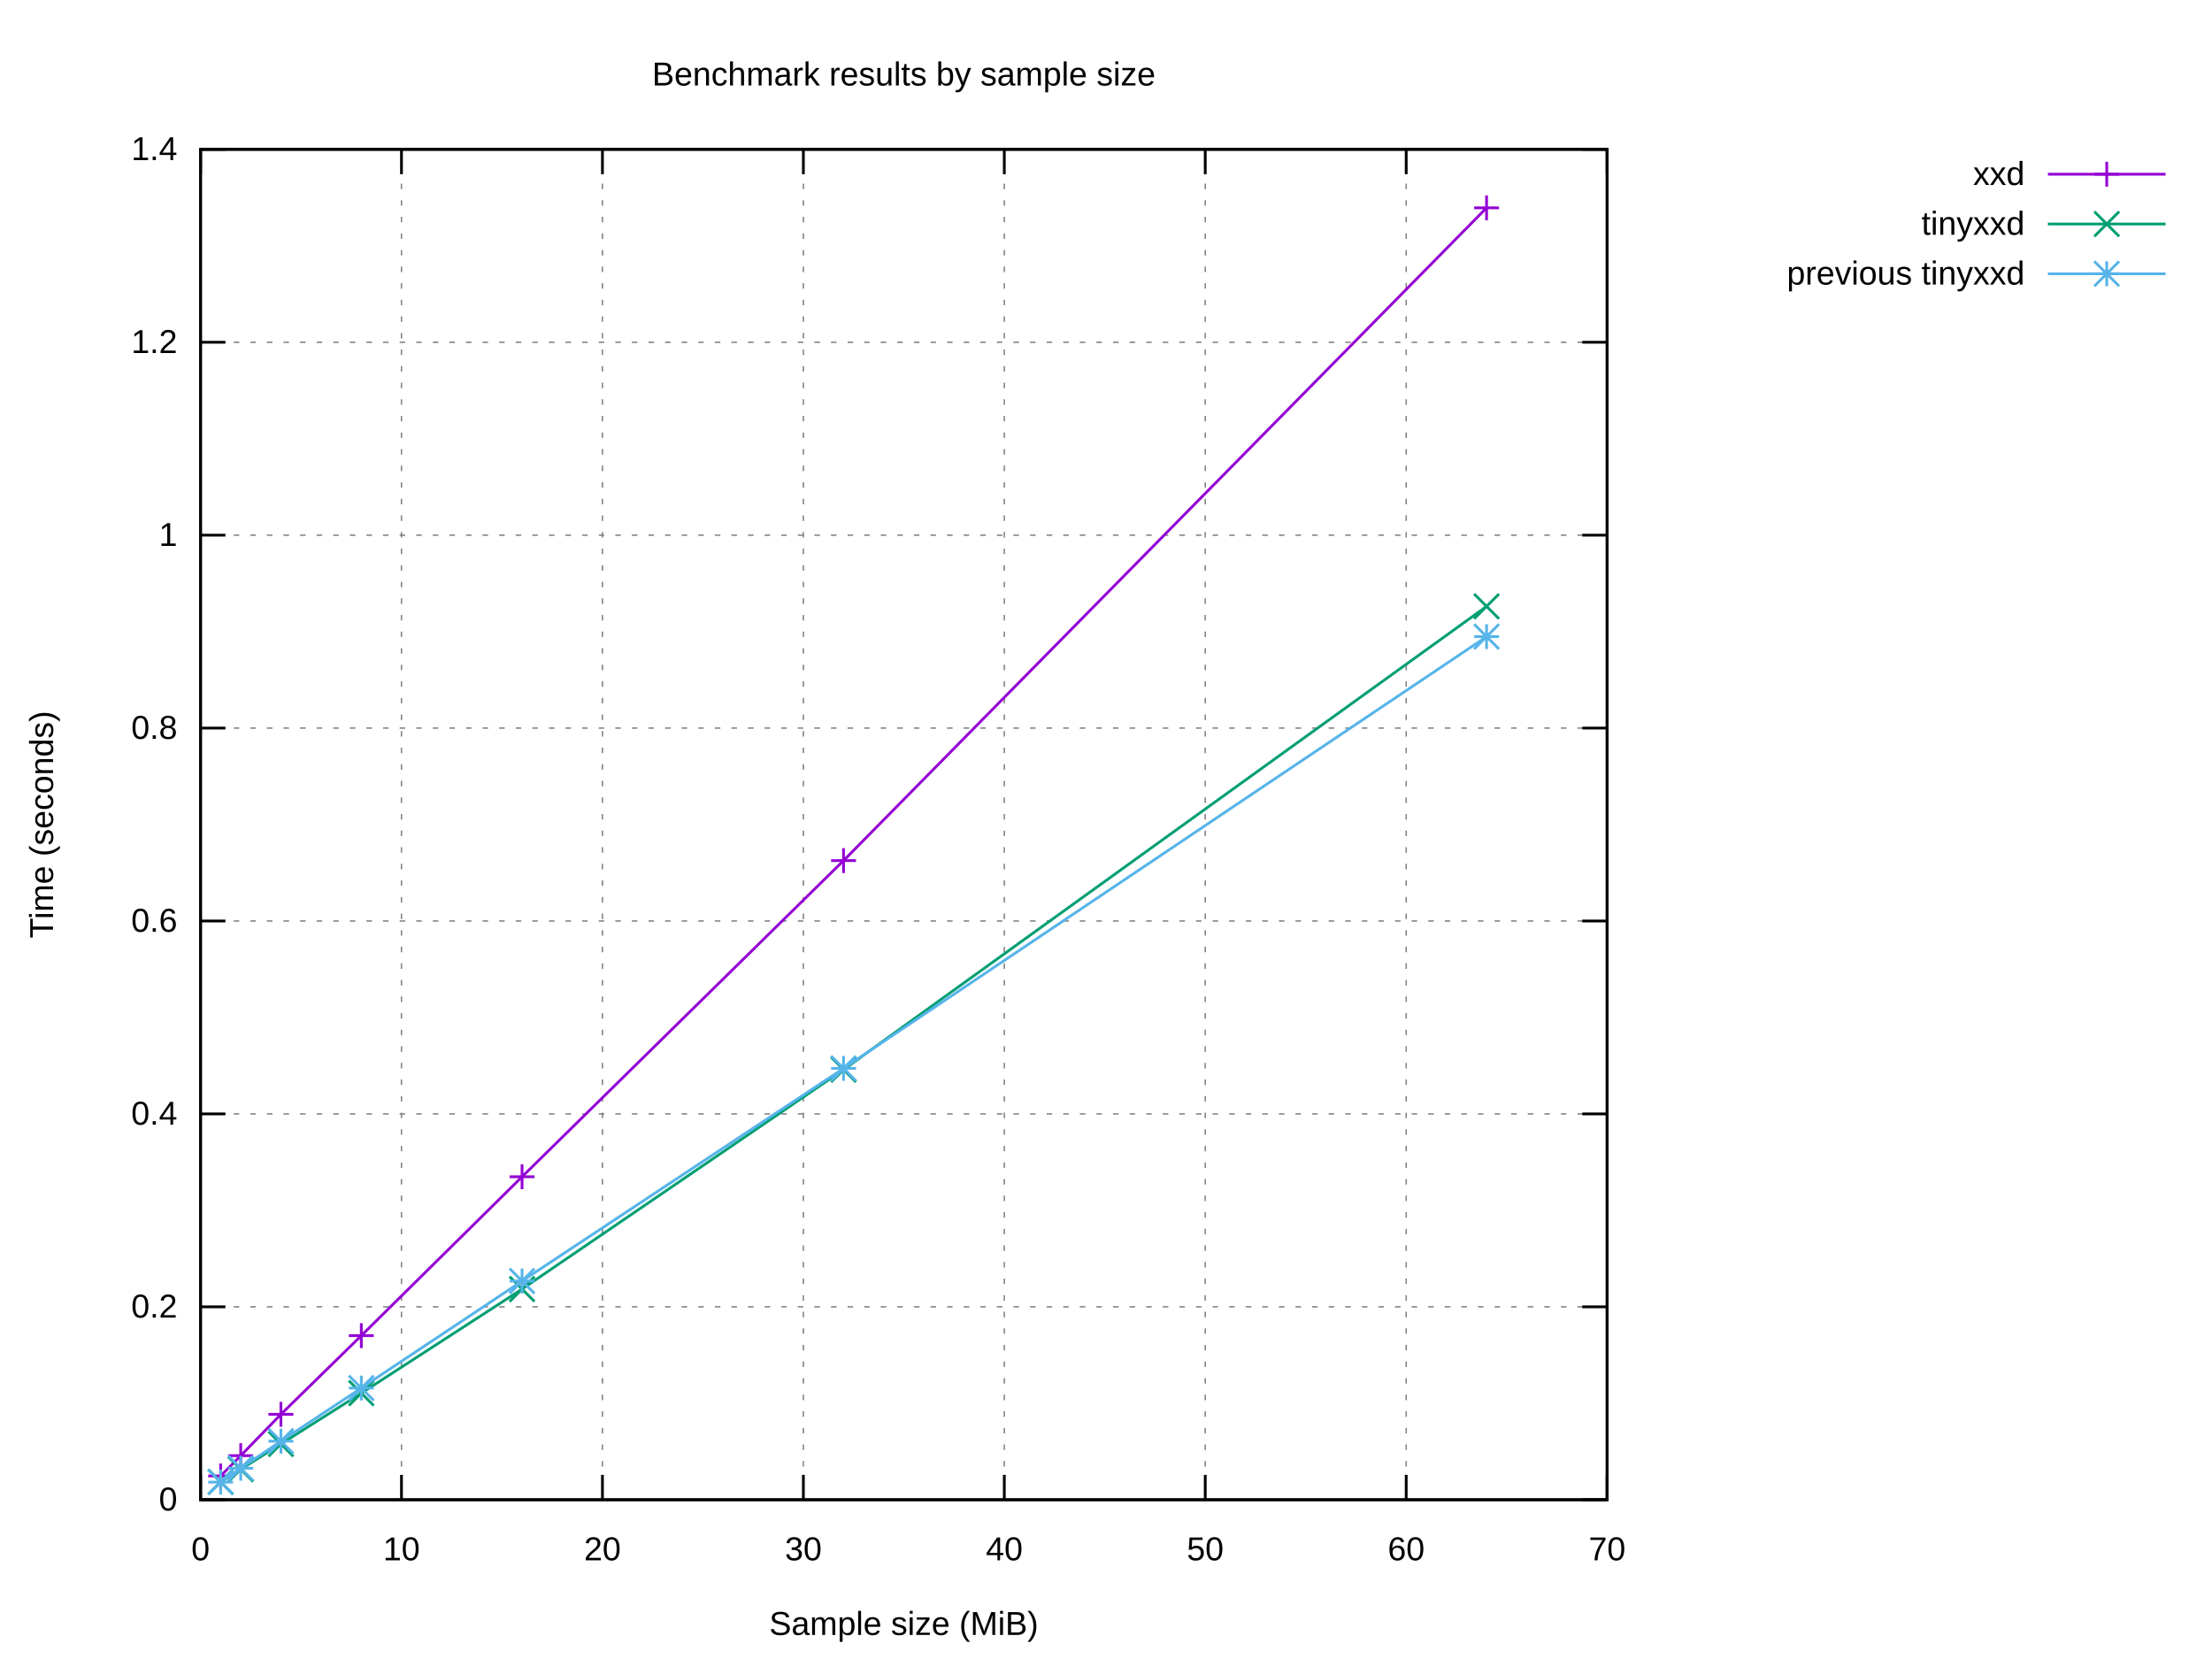
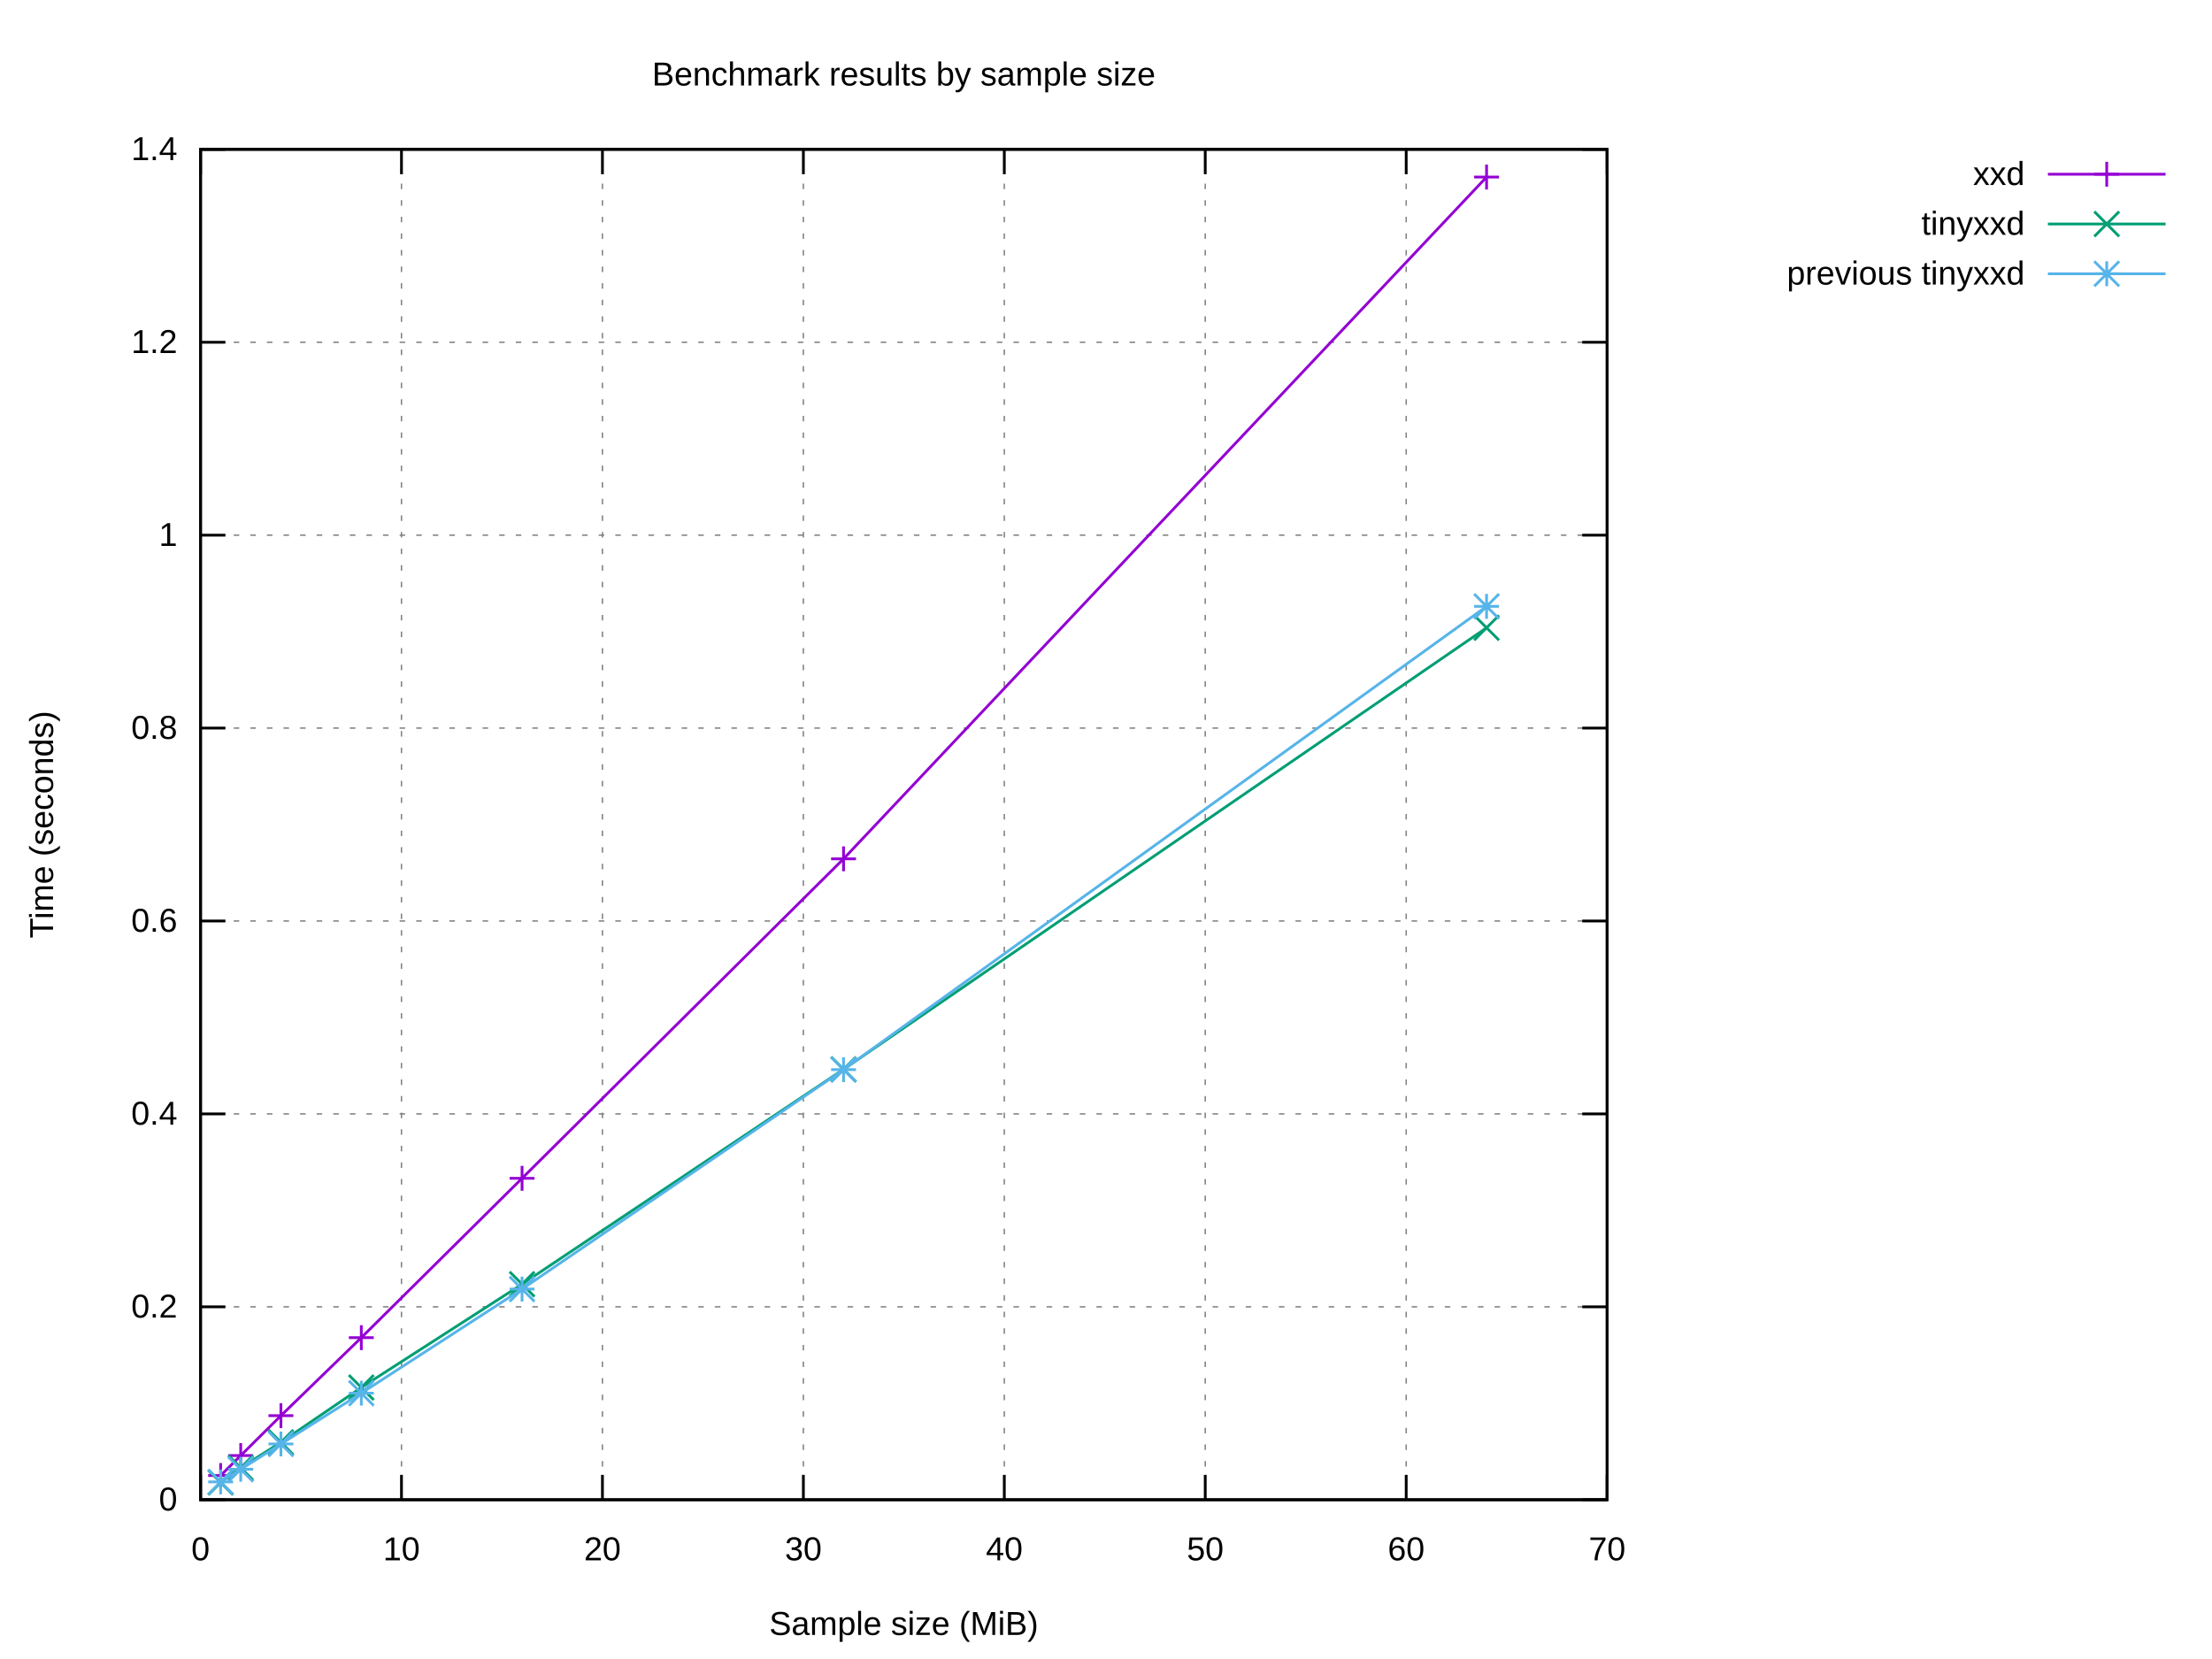
<svg xmlns="http://www.w3.org/2000/svg" xmlns:xlink="http://www.w3.org/1999/xlink" width="800" height="600" viewBox="0 0 800 600">
  <g id="gnuplot_canvas">
    <rect x="0" y="0" width="800" height="600" fill="#ffffff" />
    <defs>
      <circle id="gpDot" r="0.5" stroke-width="0.5" stroke="currentColor" />
      <path id="gpPt0" stroke-width="0.222" stroke="currentColor" d="M-1,0 h2 M0,-1 v2" />
      <path id="gpPt1" stroke-width="0.222" stroke="currentColor" d="M-1,-1 L1,1 M1,-1 L-1,1" />
      <path id="gpPt2" stroke-width="0.222" stroke="currentColor" d="M-1,0 L1,0 M0,-1 L0,1 M-1,-1 L1,1 M-1,1 L1,-1" />
      <rect id="gpPt3" stroke-width="0.222" stroke="currentColor" x="-1" y="-1" width="2" height="2" />
      <rect id="gpPt4" stroke-width="0.222" stroke="currentColor" fill="currentColor" x="-1" y="-1" width="2" height="2" />
      <circle id="gpPt5" stroke-width="0.222" stroke="currentColor" cx="0" cy="0" r="1" />
      <use xlink:href="#gpPt5" id="gpPt6" fill="currentColor" stroke="none" />
      <path id="gpPt7" stroke-width="0.222" stroke="currentColor" d="M0,-1.33 L-1.33,0.67 L1.33,0.67 z" />
      <use xlink:href="#gpPt7" id="gpPt8" fill="currentColor" stroke="none" />
      <use xlink:href="#gpPt7" id="gpPt9" stroke="currentColor" transform="rotate(180)" />
      <use xlink:href="#gpPt9" id="gpPt10" fill="currentColor" stroke="none" />
      <use xlink:href="#gpPt3" id="gpPt11" stroke="currentColor" transform="rotate(45)" />
      <use xlink:href="#gpPt11" id="gpPt12" fill="currentColor" stroke="none" />
      <path id="gpPt13" stroke-width="0.222" stroke="currentColor" d="M0,1.330 L1.265,0.411 L0.782,-1.067 L-0.782,-1.076 L-1.265,0.411 z" />
      <use xlink:href="#gpPt13" id="gpPt14" fill="currentColor" stroke="none" />
      <filter id="textbox" filterUnits="objectBoundingBox" x="0" y="0" height="1" width="1">
        <feFlood flood-color="#FFFFFF" flood-opacity="1" result="bgnd" />
        <feComposite in="SourceGraphic" in2="bgnd" operator="atop" />
      </filter>
      <filter id="greybox" filterUnits="objectBoundingBox" x="0" y="0" height="1" width="1">
        <feFlood flood-color="lightgrey" flood-opacity="1" result="grey" />
        <feComposite in="SourceGraphic" in2="grey" operator="atop" />
      </filter>
    </defs>
    <g fill="none" color="#FFFFFF" stroke="currentColor" stroke-width="1.00" stroke-linecap="butt" stroke-linejoin="miter">
</g>
    <g fill="none" color="black" stroke="currentColor" stroke-width="1.00" stroke-linecap="butt" stroke-linejoin="miter">
</g>
    <g fill="none" color="black" stroke="black" stroke-width="0.50" stroke-linecap="butt" stroke-linejoin="miter">
</g>
    <g fill="none" color="gray" stroke="currentColor" stroke-width="0.50" stroke-linecap="butt" stroke-linejoin="miter">
      <path stroke="gray" stroke-dasharray="2,4" class="gridline" d="M72.53,542.40 L581.24,542.40  " />
    </g>
    <g fill="none" color="gray" stroke="gray" stroke-width="1.00" stroke-linecap="butt" stroke-linejoin="miter">
</g>
    <g fill="none" color="black" stroke="currentColor" stroke-width="1.00" stroke-linecap="butt" stroke-linejoin="miter">
      <path stroke="black" d="M72.53,542.40 L81.53,542.40 M581.24,542.40 L572.24,542.40  " />
      <g transform="translate(64.14,546.30)" stroke="none" fill="black" font-family="Arial" font-size="12.00" text-anchor="end">
        <text>
          <tspan font-family="Arial"> 0</tspan>
        </text>
      </g>
    </g>
    <g fill="none" color="black" stroke="currentColor" stroke-width="1.00" stroke-linecap="butt" stroke-linejoin="miter">
</g>
    <g fill="none" color="black" stroke="black" stroke-width="0.50" stroke-linecap="butt" stroke-linejoin="miter">
</g>
    <g fill="none" color="gray" stroke="currentColor" stroke-width="0.50" stroke-linecap="butt" stroke-linejoin="miter">
      <path stroke="gray" stroke-dasharray="2,4" class="gridline" d="M72.53,472.63 L581.24,472.63  " />
    </g>
    <g fill="none" color="gray" stroke="gray" stroke-width="1.00" stroke-linecap="butt" stroke-linejoin="miter">
</g>
    <g fill="none" color="black" stroke="currentColor" stroke-width="1.00" stroke-linecap="butt" stroke-linejoin="miter">
      <path stroke="black" d="M72.53,472.63 L81.53,472.63 M581.24,472.63 L572.24,472.63  " />
      <g transform="translate(64.14,476.53)" stroke="none" fill="black" font-family="Arial" font-size="12.00" text-anchor="end">
        <text>
          <tspan font-family="Arial"> 0.2</tspan>
        </text>
      </g>
    </g>
    <g fill="none" color="black" stroke="currentColor" stroke-width="1.00" stroke-linecap="butt" stroke-linejoin="miter">
</g>
    <g fill="none" color="black" stroke="black" stroke-width="0.50" stroke-linecap="butt" stroke-linejoin="miter">
</g>
    <g fill="none" color="gray" stroke="currentColor" stroke-width="0.50" stroke-linecap="butt" stroke-linejoin="miter">
      <path stroke="gray" stroke-dasharray="2,4" class="gridline" d="M72.53,402.86 L581.24,402.86  " />
    </g>
    <g fill="none" color="gray" stroke="gray" stroke-width="1.00" stroke-linecap="butt" stroke-linejoin="miter">
</g>
    <g fill="none" color="black" stroke="currentColor" stroke-width="1.00" stroke-linecap="butt" stroke-linejoin="miter">
      <path stroke="black" d="M72.53,402.86 L81.53,402.86 M581.24,402.86 L572.24,402.86  " />
      <g transform="translate(64.14,406.76)" stroke="none" fill="black" font-family="Arial" font-size="12.00" text-anchor="end">
        <text>
          <tspan font-family="Arial"> 0.4</tspan>
        </text>
      </g>
    </g>
    <g fill="none" color="black" stroke="currentColor" stroke-width="1.00" stroke-linecap="butt" stroke-linejoin="miter">
</g>
    <g fill="none" color="black" stroke="black" stroke-width="0.50" stroke-linecap="butt" stroke-linejoin="miter">
</g>
    <g fill="none" color="gray" stroke="currentColor" stroke-width="0.50" stroke-linecap="butt" stroke-linejoin="miter">
      <path stroke="gray" stroke-dasharray="2,4" class="gridline" d="M72.53,333.09 L581.24,333.09  " />
    </g>
    <g fill="none" color="gray" stroke="gray" stroke-width="1.00" stroke-linecap="butt" stroke-linejoin="miter">
</g>
    <g fill="none" color="black" stroke="currentColor" stroke-width="1.00" stroke-linecap="butt" stroke-linejoin="miter">
      <path stroke="black" d="M72.53,333.09 L81.53,333.09 M581.24,333.09 L572.24,333.09  " />
      <g transform="translate(64.14,336.99)" stroke="none" fill="black" font-family="Arial" font-size="12.00" text-anchor="end">
        <text>
          <tspan font-family="Arial"> 0.6</tspan>
        </text>
      </g>
    </g>
    <g fill="none" color="black" stroke="currentColor" stroke-width="1.00" stroke-linecap="butt" stroke-linejoin="miter">
</g>
    <g fill="none" color="black" stroke="black" stroke-width="0.50" stroke-linecap="butt" stroke-linejoin="miter">
</g>
    <g fill="none" color="gray" stroke="currentColor" stroke-width="0.50" stroke-linecap="butt" stroke-linejoin="miter">
      <path stroke="gray" stroke-dasharray="2,4" class="gridline" d="M72.53,263.32 L581.24,263.32  " />
    </g>
    <g fill="none" color="gray" stroke="gray" stroke-width="1.00" stroke-linecap="butt" stroke-linejoin="miter">
</g>
    <g fill="none" color="black" stroke="currentColor" stroke-width="1.00" stroke-linecap="butt" stroke-linejoin="miter">
      <path stroke="black" d="M72.53,263.32 L81.53,263.32 M581.24,263.32 L572.24,263.32  " />
      <g transform="translate(64.14,267.22)" stroke="none" fill="black" font-family="Arial" font-size="12.00" text-anchor="end">
        <text>
          <tspan font-family="Arial"> 0.8</tspan>
        </text>
      </g>
    </g>
    <g fill="none" color="black" stroke="currentColor" stroke-width="1.00" stroke-linecap="butt" stroke-linejoin="miter">
</g>
    <g fill="none" color="black" stroke="black" stroke-width="0.50" stroke-linecap="butt" stroke-linejoin="miter">
</g>
    <g fill="none" color="gray" stroke="currentColor" stroke-width="0.50" stroke-linecap="butt" stroke-linejoin="miter">
      <path stroke="gray" stroke-dasharray="2,4" class="gridline" d="M72.53,193.55 L581.24,193.55  " />
    </g>
    <g fill="none" color="gray" stroke="gray" stroke-width="1.00" stroke-linecap="butt" stroke-linejoin="miter">
</g>
    <g fill="none" color="black" stroke="currentColor" stroke-width="1.00" stroke-linecap="butt" stroke-linejoin="miter">
      <path stroke="black" d="M72.53,193.55 L81.53,193.55 M581.24,193.55 L572.24,193.55  " />
      <g transform="translate(64.14,197.45)" stroke="none" fill="black" font-family="Arial" font-size="12.00" text-anchor="end">
        <text>
          <tspan font-family="Arial"> 1</tspan>
        </text>
      </g>
    </g>
    <g fill="none" color="black" stroke="currentColor" stroke-width="1.00" stroke-linecap="butt" stroke-linejoin="miter">
</g>
    <g fill="none" color="black" stroke="black" stroke-width="0.50" stroke-linecap="butt" stroke-linejoin="miter">
</g>
    <g fill="none" color="gray" stroke="currentColor" stroke-width="0.50" stroke-linecap="butt" stroke-linejoin="miter">
      <path stroke="gray" stroke-dasharray="2,4" class="gridline" d="M72.53,123.78 L581.24,123.78  " />
    </g>
    <g fill="none" color="gray" stroke="gray" stroke-width="1.00" stroke-linecap="butt" stroke-linejoin="miter">
</g>
    <g fill="none" color="black" stroke="currentColor" stroke-width="1.00" stroke-linecap="butt" stroke-linejoin="miter">
      <path stroke="black" d="M72.53,123.78 L81.53,123.78 M581.24,123.78 L572.24,123.78  " />
      <g transform="translate(64.14,127.68)" stroke="none" fill="black" font-family="Arial" font-size="12.00" text-anchor="end">
        <text>
          <tspan font-family="Arial"> 1.2</tspan>
        </text>
      </g>
    </g>
    <g fill="none" color="black" stroke="currentColor" stroke-width="1.00" stroke-linecap="butt" stroke-linejoin="miter">
</g>
    <g fill="none" color="black" stroke="black" stroke-width="0.50" stroke-linecap="butt" stroke-linejoin="miter">
</g>
    <g fill="none" color="gray" stroke="currentColor" stroke-width="0.50" stroke-linecap="butt" stroke-linejoin="miter">
      <path stroke="gray" stroke-dasharray="2,4" class="gridline" d="M72.53,54.01 L581.24,54.01  " />
    </g>
    <g fill="none" color="gray" stroke="gray" stroke-width="1.00" stroke-linecap="butt" stroke-linejoin="miter">
</g>
    <g fill="none" color="black" stroke="currentColor" stroke-width="1.00" stroke-linecap="butt" stroke-linejoin="miter">
      <path stroke="black" d="M72.53,54.01 L81.53,54.01 M581.24,54.01 L572.24,54.01  " />
      <g transform="translate(64.14,57.91)" stroke="none" fill="black" font-family="Arial" font-size="12.00" text-anchor="end">
        <text>
          <tspan font-family="Arial"> 1.4</tspan>
        </text>
      </g>
    </g>
    <g fill="none" color="black" stroke="currentColor" stroke-width="1.00" stroke-linecap="butt" stroke-linejoin="miter">
</g>
    <g fill="none" color="black" stroke="black" stroke-width="0.50" stroke-linecap="butt" stroke-linejoin="miter">
</g>
    <g fill="none" color="gray" stroke="currentColor" stroke-width="0.50" stroke-linecap="butt" stroke-linejoin="miter">
      <path stroke="gray" stroke-dasharray="2,4" class="gridline" d="M72.53,542.40 L72.53,54.01  " />
    </g>
    <g fill="none" color="gray" stroke="gray" stroke-width="1.00" stroke-linecap="butt" stroke-linejoin="miter">
</g>
    <g fill="none" color="black" stroke="currentColor" stroke-width="1.00" stroke-linecap="butt" stroke-linejoin="miter">
      <path stroke="black" d="M72.53,542.40 L72.53,533.40 M72.53,54.01 L72.53,63.01  " />
      <g transform="translate(72.53,564.30)" stroke="none" fill="black" font-family="Arial" font-size="12.00" text-anchor="middle">
        <text>
          <tspan font-family="Arial"> 0</tspan>
        </text>
      </g>
    </g>
    <g fill="none" color="black" stroke="currentColor" stroke-width="1.00" stroke-linecap="butt" stroke-linejoin="miter">
</g>
    <g fill="none" color="black" stroke="black" stroke-width="0.50" stroke-linecap="butt" stroke-linejoin="miter">
</g>
    <g fill="none" color="gray" stroke="currentColor" stroke-width="0.50" stroke-linecap="butt" stroke-linejoin="miter">
      <path stroke="gray" stroke-dasharray="2,4" class="gridline" d="M145.20,542.40 L145.20,54.01  " />
    </g>
    <g fill="none" color="gray" stroke="gray" stroke-width="1.00" stroke-linecap="butt" stroke-linejoin="miter">
</g>
    <g fill="none" color="black" stroke="currentColor" stroke-width="1.00" stroke-linecap="butt" stroke-linejoin="miter">
      <path stroke="black" d="M145.20,542.40 L145.20,533.40 M145.20,54.01 L145.20,63.01  " />
      <g transform="translate(145.20,564.30)" stroke="none" fill="black" font-family="Arial" font-size="12.00" text-anchor="middle">
        <text>
          <tspan font-family="Arial"> 10</tspan>
        </text>
      </g>
    </g>
    <g fill="none" color="black" stroke="currentColor" stroke-width="1.00" stroke-linecap="butt" stroke-linejoin="miter">
</g>
    <g fill="none" color="black" stroke="black" stroke-width="0.50" stroke-linecap="butt" stroke-linejoin="miter">
</g>
    <g fill="none" color="gray" stroke="currentColor" stroke-width="0.50" stroke-linecap="butt" stroke-linejoin="miter">
      <path stroke="gray" stroke-dasharray="2,4" class="gridline" d="M217.88,542.40 L217.88,54.01  " />
    </g>
    <g fill="none" color="gray" stroke="gray" stroke-width="1.00" stroke-linecap="butt" stroke-linejoin="miter">
</g>
    <g fill="none" color="black" stroke="currentColor" stroke-width="1.00" stroke-linecap="butt" stroke-linejoin="miter">
      <path stroke="black" d="M217.88,542.40 L217.88,533.40 M217.88,54.01 L217.88,63.01  " />
      <g transform="translate(217.88,564.30)" stroke="none" fill="black" font-family="Arial" font-size="12.00" text-anchor="middle">
        <text>
          <tspan font-family="Arial"> 20</tspan>
        </text>
      </g>
    </g>
    <g fill="none" color="black" stroke="currentColor" stroke-width="1.00" stroke-linecap="butt" stroke-linejoin="miter">
</g>
    <g fill="none" color="black" stroke="black" stroke-width="0.50" stroke-linecap="butt" stroke-linejoin="miter">
</g>
    <g fill="none" color="gray" stroke="currentColor" stroke-width="0.50" stroke-linecap="butt" stroke-linejoin="miter">
      <path stroke="gray" stroke-dasharray="2,4" class="gridline" d="M290.55,542.40 L290.55,54.01  " />
    </g>
    <g fill="none" color="gray" stroke="gray" stroke-width="1.00" stroke-linecap="butt" stroke-linejoin="miter">
</g>
    <g fill="none" color="black" stroke="currentColor" stroke-width="1.00" stroke-linecap="butt" stroke-linejoin="miter">
      <path stroke="black" d="M290.55,542.40 L290.55,533.40 M290.55,54.01 L290.55,63.01  " />
      <g transform="translate(290.55,564.30)" stroke="none" fill="black" font-family="Arial" font-size="12.00" text-anchor="middle">
        <text>
          <tspan font-family="Arial"> 30</tspan>
        </text>
      </g>
    </g>
    <g fill="none" color="black" stroke="currentColor" stroke-width="1.00" stroke-linecap="butt" stroke-linejoin="miter">
</g>
    <g fill="none" color="black" stroke="black" stroke-width="0.50" stroke-linecap="butt" stroke-linejoin="miter">
</g>
    <g fill="none" color="gray" stroke="currentColor" stroke-width="0.50" stroke-linecap="butt" stroke-linejoin="miter">
      <path stroke="gray" stroke-dasharray="2,4" class="gridline" d="M363.22,542.40 L363.22,54.01  " />
    </g>
    <g fill="none" color="gray" stroke="gray" stroke-width="1.00" stroke-linecap="butt" stroke-linejoin="miter">
</g>
    <g fill="none" color="black" stroke="currentColor" stroke-width="1.00" stroke-linecap="butt" stroke-linejoin="miter">
      <path stroke="black" d="M363.22,542.40 L363.22,533.40 M363.22,54.01 L363.22,63.01  " />
      <g transform="translate(363.22,564.30)" stroke="none" fill="black" font-family="Arial" font-size="12.00" text-anchor="middle">
        <text>
          <tspan font-family="Arial"> 40</tspan>
        </text>
      </g>
    </g>
    <g fill="none" color="black" stroke="currentColor" stroke-width="1.00" stroke-linecap="butt" stroke-linejoin="miter">
</g>
    <g fill="none" color="black" stroke="black" stroke-width="0.50" stroke-linecap="butt" stroke-linejoin="miter">
</g>
    <g fill="none" color="gray" stroke="currentColor" stroke-width="0.50" stroke-linecap="butt" stroke-linejoin="miter">
      <path stroke="gray" stroke-dasharray="2,4" class="gridline" d="M435.89,542.40 L435.89,54.01  " />
    </g>
    <g fill="none" color="gray" stroke="gray" stroke-width="1.00" stroke-linecap="butt" stroke-linejoin="miter">
</g>
    <g fill="none" color="black" stroke="currentColor" stroke-width="1.00" stroke-linecap="butt" stroke-linejoin="miter">
      <path stroke="black" d="M435.89,542.40 L435.89,533.40 M435.89,54.01 L435.89,63.01  " />
      <g transform="translate(435.89,564.30)" stroke="none" fill="black" font-family="Arial" font-size="12.00" text-anchor="middle">
        <text>
          <tspan font-family="Arial"> 50</tspan>
        </text>
      </g>
    </g>
    <g fill="none" color="black" stroke="currentColor" stroke-width="1.00" stroke-linecap="butt" stroke-linejoin="miter">
</g>
    <g fill="none" color="black" stroke="black" stroke-width="0.50" stroke-linecap="butt" stroke-linejoin="miter">
</g>
    <g fill="none" color="gray" stroke="currentColor" stroke-width="0.50" stroke-linecap="butt" stroke-linejoin="miter">
      <path stroke="gray" stroke-dasharray="2,4" class="gridline" d="M508.57,542.40 L508.57,54.01  " />
    </g>
    <g fill="none" color="gray" stroke="gray" stroke-width="1.00" stroke-linecap="butt" stroke-linejoin="miter">
</g>
    <g fill="none" color="black" stroke="currentColor" stroke-width="1.00" stroke-linecap="butt" stroke-linejoin="miter">
      <path stroke="black" d="M508.57,542.40 L508.57,533.40 M508.57,54.01 L508.57,63.01  " />
      <g transform="translate(508.57,564.30)" stroke="none" fill="black" font-family="Arial" font-size="12.00" text-anchor="middle">
        <text>
          <tspan font-family="Arial"> 60</tspan>
        </text>
      </g>
    </g>
    <g fill="none" color="black" stroke="currentColor" stroke-width="1.00" stroke-linecap="butt" stroke-linejoin="miter">
</g>
    <g fill="none" color="black" stroke="black" stroke-width="0.50" stroke-linecap="butt" stroke-linejoin="miter">
</g>
    <g fill="none" color="gray" stroke="currentColor" stroke-width="0.50" stroke-linecap="butt" stroke-linejoin="miter">
      <path stroke="gray" stroke-dasharray="2,4" class="gridline" d="M581.24,542.40 L581.24,54.01  " />
    </g>
    <g fill="none" color="gray" stroke="gray" stroke-width="1.00" stroke-linecap="butt" stroke-linejoin="miter">
</g>
    <g fill="none" color="black" stroke="currentColor" stroke-width="1.00" stroke-linecap="butt" stroke-linejoin="miter">
      <path stroke="black" d="M581.24,542.40 L581.24,533.40 M581.24,54.01 L581.24,63.01  " />
      <g transform="translate(581.24,564.30)" stroke="none" fill="black" font-family="Arial" font-size="12.00" text-anchor="middle">
        <text>
          <tspan font-family="Arial"> 70</tspan>
        </text>
      </g>
    </g>
    <g fill="none" color="black" stroke="currentColor" stroke-width="1.00" stroke-linecap="butt" stroke-linejoin="miter">
</g>
    <g fill="none" color="black" stroke="currentColor" stroke-width="1.00" stroke-linecap="butt" stroke-linejoin="miter">
      <path stroke="black" d="M72.53,54.01 L72.53,542.40 L581.24,542.40 L581.24,54.01 L72.53,54.01 Z  " />
    </g>
    <g fill="none" color="black" stroke="currentColor" stroke-width="1.00" stroke-linecap="butt" stroke-linejoin="miter">
</g>
    <g id="gnuplot_plot_1">
      <g fill="none" color="black" stroke="currentColor" stroke-width="1.00" stroke-linecap="butt" stroke-linejoin="miter">
        <g transform="translate(732.26,66.91)" stroke="none" fill="black" font-family="Arial" font-size="12.00" text-anchor="end">
          <text>
            <tspan font-family="Arial">xxd</tspan>
          </text>
        </g>
      </g>
      <g fill="none" color="black" stroke="currentColor" stroke-width="1.00" stroke-linecap="butt" stroke-linejoin="miter">
-         <path stroke="rgb(148,   0, 211)" d="M740.65,63.01 L783.21,63.01 M537.64,75.17 L305.08,311.25 L188.81,425.59 L130.67,483.05 L101.60,511.50 L87.06,526.46   L79.80,533.80  " />
-         <use xlink:href="#gpPt0" transform="translate(537.64,75.17) scale(4.50)" color="rgb(148,   0, 211)" />
-         <use xlink:href="#gpPt0" transform="translate(305.08,311.25) scale(4.50)" color="rgb(148,   0, 211)" />
-         <use xlink:href="#gpPt0" transform="translate(188.81,425.59) scale(4.50)" color="rgb(148,   0, 211)" />
-         <use xlink:href="#gpPt0" transform="translate(130.67,483.05) scale(4.50)" color="rgb(148,   0, 211)" />
-         <use xlink:href="#gpPt0" transform="translate(101.60,511.50) scale(4.50)" color="rgb(148,   0, 211)" />
-         <use xlink:href="#gpPt0" transform="translate(87.06,526.46) scale(4.50)" color="rgb(148,   0, 211)" />
-         <use xlink:href="#gpPt0" transform="translate(79.80,533.80) scale(4.50)" color="rgb(148,   0, 211)" />
+         <path stroke="rgb(148,   0, 211)" d="M740.65,63.01 L783.21,63.01 M537.64,64.03 L305.08,310.61 L188.81,426.15 L130.67,483.78 L101.60,511.99 L87.06,526.42   L79.80,533.64  " />
+         <use xlink:href="#gpPt0" transform="translate(537.64,64.03) scale(4.50)" color="rgb(148,   0, 211)" />
+         <use xlink:href="#gpPt0" transform="translate(305.08,310.61) scale(4.50)" color="rgb(148,   0, 211)" />
+         <use xlink:href="#gpPt0" transform="translate(188.81,426.15) scale(4.50)" color="rgb(148,   0, 211)" />
+         <use xlink:href="#gpPt0" transform="translate(130.67,483.78) scale(4.50)" color="rgb(148,   0, 211)" />
+         <use xlink:href="#gpPt0" transform="translate(101.60,511.99) scale(4.50)" color="rgb(148,   0, 211)" />
+         <use xlink:href="#gpPt0" transform="translate(87.06,526.42) scale(4.50)" color="rgb(148,   0, 211)" />
+         <use xlink:href="#gpPt0" transform="translate(79.80,533.64) scale(4.50)" color="rgb(148,   0, 211)" />
        <use xlink:href="#gpPt0" transform="translate(761.93,63.01) scale(4.50)" color="rgb(148,   0, 211)" />
      </g>
    </g>
    <g id="gnuplot_plot_2">
      <g fill="none" color="black" stroke="currentColor" stroke-width="1.00" stroke-linecap="butt" stroke-linejoin="miter">
        <g transform="translate(732.26,84.91)" stroke="none" fill="black" font-family="Arial" font-size="12.00" text-anchor="end">
          <text>
            <tspan font-family="Arial">tinyxxd</tspan>
          </text>
        </g>
      </g>
      <g fill="none" color="black" stroke="currentColor" stroke-width="1.00" stroke-linecap="butt" stroke-linejoin="miter">
-         <path stroke="rgb(  0, 158, 115)" d="M740.65,81.01 L783.21,81.01 M537.64,219.30 L305.08,386.85 L188.81,466.21 L130.67,503.86 L101.60,522.23 L87.06,531.39   L79.80,535.95  " />
-         <use xlink:href="#gpPt1" transform="translate(537.64,219.30) scale(4.50)" color="rgb(  0, 158, 115)" />
-         <use xlink:href="#gpPt1" transform="translate(305.08,386.85) scale(4.50)" color="rgb(  0, 158, 115)" />
-         <use xlink:href="#gpPt1" transform="translate(188.81,466.21) scale(4.50)" color="rgb(  0, 158, 115)" />
-         <use xlink:href="#gpPt1" transform="translate(130.67,503.86) scale(4.50)" color="rgb(  0, 158, 115)" />
-         <use xlink:href="#gpPt1" transform="translate(101.60,522.23) scale(4.50)" color="rgb(  0, 158, 115)" />
-         <use xlink:href="#gpPt1" transform="translate(87.06,531.39) scale(4.50)" color="rgb(  0, 158, 115)" />
-         <use xlink:href="#gpPt1" transform="translate(79.80,535.95) scale(4.50)" color="rgb(  0, 158, 115)" />
+         <path stroke="rgb(  0, 158, 115)" d="M740.65,81.01 L783.21,81.01 M537.64,227.04 L305.08,386.73 L188.81,464.44 L130.67,501.81 L101.60,521.63 L87.06,530.84   L79.80,536.15  " />
+         <use xlink:href="#gpPt1" transform="translate(537.64,227.04) scale(4.50)" color="rgb(  0, 158, 115)" />
+         <use xlink:href="#gpPt1" transform="translate(305.08,386.73) scale(4.50)" color="rgb(  0, 158, 115)" />
+         <use xlink:href="#gpPt1" transform="translate(188.81,464.44) scale(4.50)" color="rgb(  0, 158, 115)" />
+         <use xlink:href="#gpPt1" transform="translate(130.67,501.81) scale(4.50)" color="rgb(  0, 158, 115)" />
+         <use xlink:href="#gpPt1" transform="translate(101.60,521.63) scale(4.50)" color="rgb(  0, 158, 115)" />
+         <use xlink:href="#gpPt1" transform="translate(87.06,530.84) scale(4.50)" color="rgb(  0, 158, 115)" />
+         <use xlink:href="#gpPt1" transform="translate(79.80,536.15) scale(4.50)" color="rgb(  0, 158, 115)" />
        <use xlink:href="#gpPt1" transform="translate(761.93,81.01) scale(4.50)" color="rgb(  0, 158, 115)" />
      </g>
    </g>
    <g id="gnuplot_plot_3">
      <g fill="none" color="black" stroke="currentColor" stroke-width="1.00" stroke-linecap="butt" stroke-linejoin="miter">
        <g transform="translate(732.26,102.91)" stroke="none" fill="black" font-family="Arial" font-size="12.00" text-anchor="end">
          <text>
            <tspan font-family="Arial">previous tinyxxd</tspan>
          </text>
        </g>
      </g>
      <g fill="none" color="black" stroke="currentColor" stroke-width="1.00" stroke-linecap="butt" stroke-linejoin="miter">
-         <path stroke="rgb( 86, 180, 233)" d="M740.65,99.01 L783.21,99.01 M537.64,230.24 L305.08,386.40 L188.81,463.30 L130.67,502.01 L101.60,521.22 L87.06,531.01   L79.80,536.03  " />
-         <use xlink:href="#gpPt2" transform="translate(537.64,230.24) scale(4.50)" color="rgb( 86, 180, 233)" />
-         <use xlink:href="#gpPt2" transform="translate(305.08,386.40) scale(4.50)" color="rgb( 86, 180, 233)" />
-         <use xlink:href="#gpPt2" transform="translate(188.81,463.30) scale(4.50)" color="rgb( 86, 180, 233)" />
-         <use xlink:href="#gpPt2" transform="translate(130.67,502.01) scale(4.50)" color="rgb( 86, 180, 233)" />
-         <use xlink:href="#gpPt2" transform="translate(101.60,521.22) scale(4.50)" color="rgb( 86, 180, 233)" />
-         <use xlink:href="#gpPt2" transform="translate(87.06,531.01) scale(4.50)" color="rgb( 86, 180, 233)" />
-         <use xlink:href="#gpPt2" transform="translate(79.80,536.03) scale(4.50)" color="rgb( 86, 180, 233)" />
+         <path stroke="rgb( 86, 180, 233)" d="M740.65,99.01 L783.21,99.01 M537.64,219.30 L305.08,386.85 L188.81,466.21 L130.67,503.86 L101.60,522.23 L87.06,531.39   L79.80,535.95  " />
+         <use xlink:href="#gpPt2" transform="translate(537.64,219.30) scale(4.50)" color="rgb( 86, 180, 233)" />
+         <use xlink:href="#gpPt2" transform="translate(305.08,386.85) scale(4.50)" color="rgb( 86, 180, 233)" />
+         <use xlink:href="#gpPt2" transform="translate(188.81,466.21) scale(4.50)" color="rgb( 86, 180, 233)" />
+         <use xlink:href="#gpPt2" transform="translate(130.67,503.86) scale(4.50)" color="rgb( 86, 180, 233)" />
+         <use xlink:href="#gpPt2" transform="translate(101.60,522.23) scale(4.50)" color="rgb( 86, 180, 233)" />
+         <use xlink:href="#gpPt2" transform="translate(87.06,531.39) scale(4.50)" color="rgb( 86, 180, 233)" />
+         <use xlink:href="#gpPt2" transform="translate(79.80,535.95) scale(4.50)" color="rgb( 86, 180, 233)" />
        <use xlink:href="#gpPt2" transform="translate(761.93,99.01) scale(4.50)" color="rgb( 86, 180, 233)" />
      </g>
    </g>
    <g fill="none" color="#FFFFFF" stroke="rgb( 86, 180, 233)" stroke-width="2.00" stroke-linecap="butt" stroke-linejoin="miter">
</g>
    <g fill="none" color="black" stroke="currentColor" stroke-width="2.00" stroke-linecap="butt" stroke-linejoin="miter">
</g>
    <g fill="none" color="black" stroke="black" stroke-width="1.00" stroke-linecap="butt" stroke-linejoin="miter">
</g>
    <g fill="none" color="black" stroke="currentColor" stroke-width="1.00" stroke-linecap="butt" stroke-linejoin="miter">
      <path stroke="black" d="M72.53,54.01 L72.53,542.40 L581.24,542.40 L581.24,54.01 L72.53,54.01 Z  " />
      <g transform="translate(19.18,298.21) rotate(270.00)" stroke="none" fill="black" font-family="Arial" font-size="12.00" text-anchor="middle">
        <text>
          <tspan font-family="Arial">Time (seconds)</tspan>
        </text>
      </g>
    </g>
    <g fill="none" color="black" stroke="currentColor" stroke-width="1.00" stroke-linecap="butt" stroke-linejoin="miter">
      <g transform="translate(326.88,591.30)" stroke="none" fill="black" font-family="Arial" font-size="12.00" text-anchor="middle">
        <text>
          <tspan font-family="Arial">Sample size (MiB)</tspan>
        </text>
      </g>
    </g>
    <g fill="none" color="black" stroke="currentColor" stroke-width="1.00" stroke-linecap="butt" stroke-linejoin="miter">
</g>
    <g fill="none" color="black" stroke="currentColor" stroke-width="1.00" stroke-linecap="butt" stroke-linejoin="miter">
      <g transform="translate(326.88,30.91)" stroke="none" fill="black" font-family="Arial" font-size="12.00" text-anchor="middle">
        <text>
          <tspan font-family="Arial">Benchmark results by sample size</tspan>
        </text>
      </g>
    </g>
    <g fill="none" color="black" stroke="currentColor" stroke-width="1.00" stroke-linecap="butt" stroke-linejoin="miter">
</g>
  </g>
</svg>
